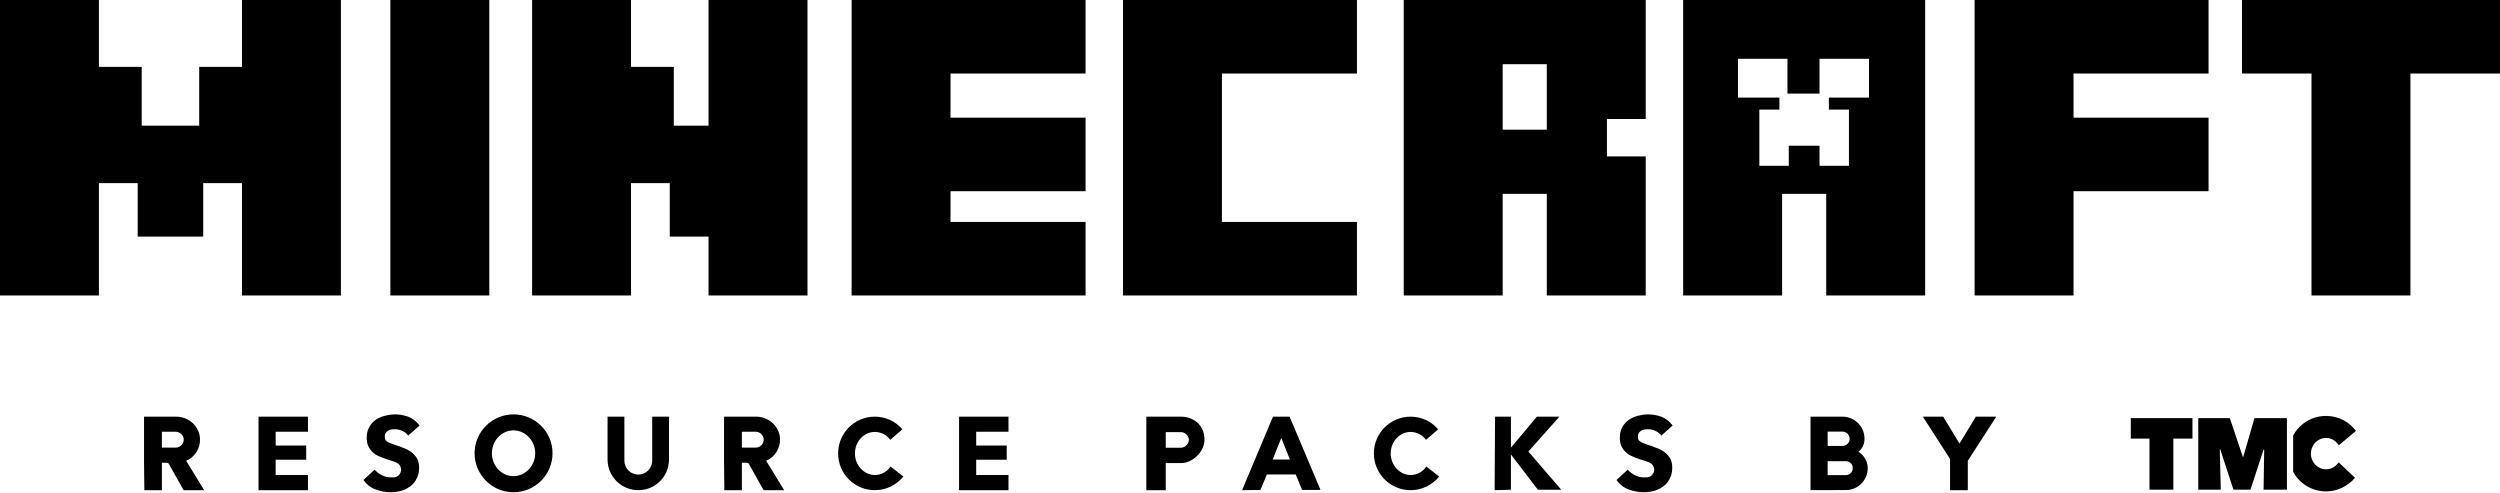
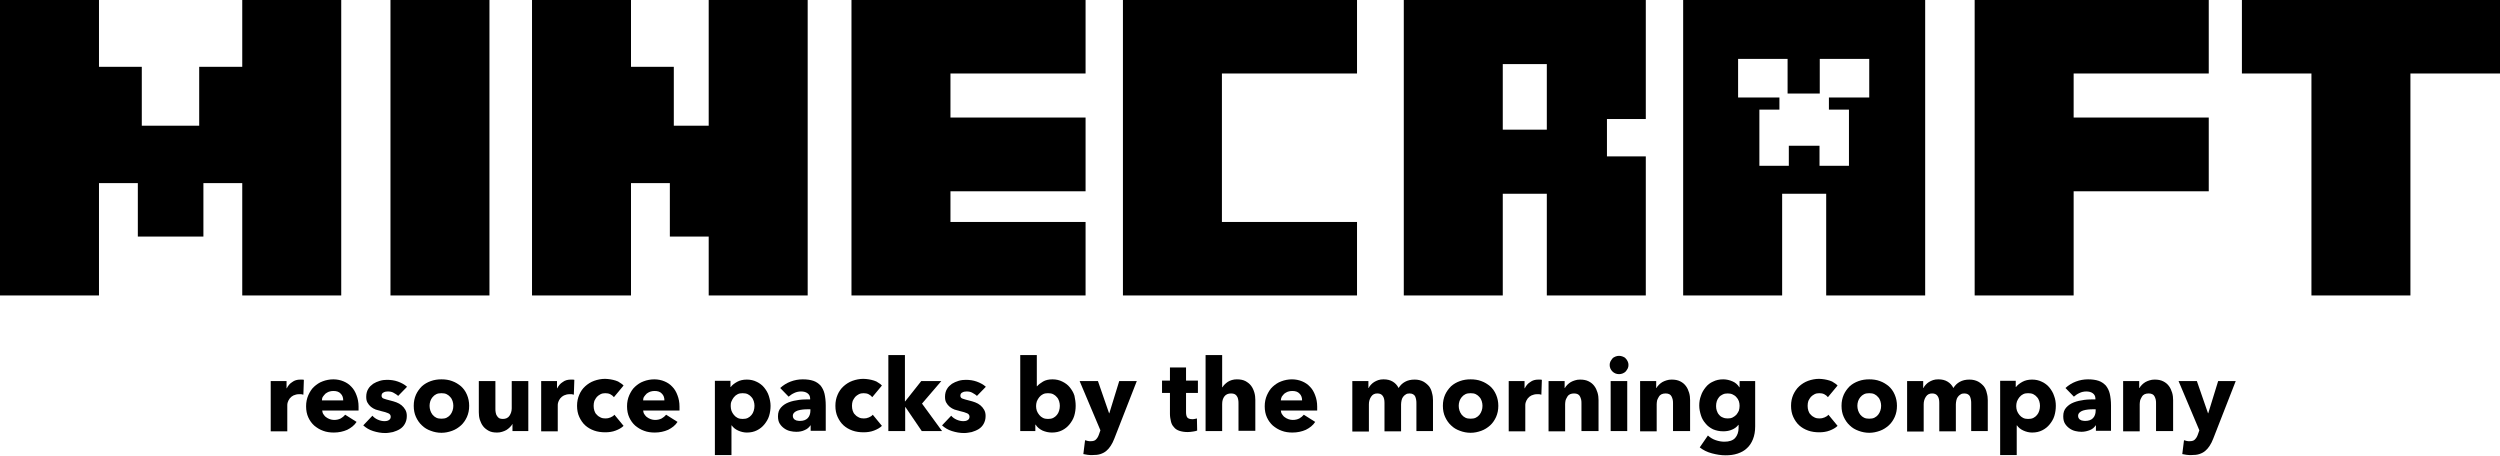
- <svg xmlns="http://www.w3.org/2000/svg" id="svg20" version="1.1" viewBox="25 81 1010.305 198.925" class="Path_364">
-   <defs id="defs24" />
-   <path d="M 182.759 81 L 222.739 81 L 222.739 200.4 L 182.759 200.4 L 182.759 81 Z M 311.343 131.785 L 297.296 131.785 L 297.296 108.014 L 280.007 108.014 L 280.007 81 L 240.027 81 L 240.027 200.4 L 280.007 200.4 L 280.007 155.017 L 295.675 155.017 L 295.675 176.628 L 311.343 176.628 L 311.343 200.4 L 351.323 200.4 L 351.323 81 L 311.343 81 L 311.343 131.785 Z M 391.843 81 L 369.152 81 L 369.152 200.4 L 391.843 200.4 L 409.132 200.4 L 463.699 200.4 L 463.699 170.685 L 409.132 170.685 L 409.132 158.259 L 463.699 158.259 L 463.699 128.544 L 409.132 128.544 L 409.132 110.715 L 463.699 110.715 L 463.699 81 L 409.132 81 L 391.843 81 Z M 501.518 81 L 478.827 81 L 478.827 200.4 L 501.518 200.4 L 518.807 200.4 L 573.374 200.4 L 573.374 170.685 L 518.807 170.685 L 518.807 110.715 L 573.374 110.715 L 573.374 81 L 518.807 81 L 501.518 81 Z M 592.284 81 L 690.072 81 L 690.072 129.084 L 674.405 129.084 L 674.405 144.212 L 690.072 144.212 L 690.072 200.4 L 650.092 200.4 L 650.092 159.339 L 632.264 159.339 L 632.264 200.4 L 592.284 200.4 L 592.284 81 Z M 632.264 133.406 L 650.092 133.406 L 650.092 106.933 L 632.264 106.933 L 632.264 133.406 Z M 705.2 81 L 802.989 81 L 802.989 200.4 L 763.009 200.4 L 763.009 159.339 L 745.18 159.339 L 745.18 200.4 L 705.2 200.4 L 705.2 81 Z M 727.351 120.44 L 744.099 120.44 L 744.099 125.302 L 735.995 125.302 L 735.995 147.993 L 747.881 147.993 L 747.881 139.889 L 760.308 139.889 L 760.308 147.993 L 772.194 147.993 L 772.194 125.302 L 764.089 125.302 L 764.089 120.44 L 780.298 120.44 L 780.298 104.772 L 760.308 104.772 L 760.308 118.819 L 747.341 118.819 L 747.341 104.772 L 727.351 104.772 L 727.351 120.44 Z M 845.67 81 L 822.979 81 L 822.979 200.4 L 862.959 200.4 L 862.959 158.259 L 917.526 158.259 L 917.526 128.544 L 862.959 128.544 L 862.959 110.715 L 917.526 110.715 L 917.526 81 L 862.959 81 L 845.67 81 Z M 999.107 81 L 959.127 81 L 931.033 81 L 931.033 110.715 L 959.127 110.715 L 959.127 200.4 L 999.107 200.4 L 999.107 110.715 L 1035.305 110.715 L 1035.305 81 L 999.107 81 Z M 122.789 108.014 L 105.5 108.014 L 105.5 131.785 L 82.269 131.785 L 82.269 108.014 L 64.98 108.014 L 64.98 81 L 25 81 L 25 200.4 L 64.98 200.4 L 64.98 155.017 L 80.648 155.017 L 80.648 176.628 L 107.121 176.628 L 107.121 155.017 L 122.789 155.017 L 122.789 200.4 L 162.769 200.4 L 162.769 81 L 122.789 81 L 122.789 108.014 Z M 107.499 279.087 L 100.241 267.214 C 103.723 265.745 106.031 262.179 105.821 258.193 C 105.569 253.2 101.206 249.383 96.171 249.383 L 83.208 249.383 L 83.208 268.011 L 83.333 279.087 L 90.424 279.087 L 90.424 268.011 L 92.27 268.011 C 92.773 268.011 93.151 268.22 93.319 268.598 L 99.192 279.087 L 107.499 279.087 Z M 90.424 255.466 L 95.878 255.466 C 97.556 255.466 99.066 256.641 99.234 258.319 C 99.402 260.291 97.892 261.885 96.046 261.885 L 90.424 261.885 L 90.424 255.466 Z M 149.452 272.962 L 136.404 272.962 L 136.404 266.794 L 148.739 266.794 L 148.739 261.046 L 136.404 261.046 L 136.404 255.466 L 149.452 255.466 L 149.452 249.383 L 129.481 249.383 L 129.481 279.087 L 149.452 279.087 L 149.452 272.962 Z M 191.237 263.689 C 190.313 263.018 189.306 262.472 188.216 262.095 C 187.125 261.633 186.076 261.256 185.027 260.921 C 184.398 260.711 183.726 260.501 183.181 260.249 C 182.552 260.081 182.132 259.829 181.713 259.619 C 181.293 259.326 180.958 259.074 180.748 258.739 C 180.538 258.361 180.496 257.942 180.496 257.396 C 180.496 256.851 180.58 256.347 180.874 255.97 C 181.126 255.593 181.461 255.257 181.839 255.047 C 182.258 254.837 182.678 254.669 183.181 254.543 C 183.685 254.501 184.146 254.459 184.65 254.459 C 185.573 254.459 186.538 254.669 187.502 255.089 C 188.552 255.593 189.391 256.221 189.978 257.018 L 194.551 252.949 C 193.293 251.271 191.698 250.054 189.936 249.383 C 188.173 248.795 186.454 248.46 184.776 248.46 C 183.349 248.46 181.965 248.67 180.58 249.005 C 179.237 249.341 177.979 249.886 176.846 250.642 C 175.755 251.439 174.874 252.403 174.245 253.578 C 173.532 254.795 173.196 256.221 173.196 257.858 C 173.196 259.242 173.406 260.375 173.826 261.298 C 174.287 262.221 174.874 263.06 175.587 263.731 C 176.3 264.403 177.14 264.948 178.021 265.326 C 178.944 265.745 179.867 266.123 180.832 266.416 C 181.041 266.458 181.209 266.584 181.377 266.626 L 182.468 266.961 C 183.181 267.172 183.895 267.423 184.608 267.675 C 185.027 267.843 185.53 268.052 185.908 268.388 C 186.16 268.556 186.286 268.724 186.454 268.934 C 186.873 269.479 187.083 270.151 187.083 270.822 C 187.083 272.5 185.698 273.926 183.978 273.926 C 183.895 273.926 183.852 273.926 183.769 273.885 C 183.517 273.926 183.223 273.926 182.887 273.926 C 181.755 273.926 180.538 273.674 179.322 273.045 C 178.104 272.458 177.182 271.703 176.426 270.822 L 175.965 271.199 L 171.854 274.975 C 173.07 276.696 174.706 278.038 176.678 278.751 C 178.734 279.548 180.748 279.925 182.887 279.925 C 184.398 279.925 185.824 279.716 187.167 279.339 C 187.502 279.213 187.796 279.087 188.132 279.003 C 189.097 278.625 190.02 278.122 190.859 277.492 C 191.908 276.696 192.789 275.646 193.376 274.388 C 194.047 273.171 194.383 271.619 194.383 269.941 C 194.383 268.43 194.047 267.172 193.502 266.207 C 192.873 265.2 192.117 264.403 191.237 263.689 Z M 232.518 248.46 C 223.875 248.46 216.785 255.508 216.785 264.15 C 216.785 272.877 223.875 279.925 232.518 279.925 C 241.203 279.925 248.293 272.877 248.293 264.15 C 248.293 255.508 241.203 248.46 232.518 248.46 Z M 232.518 273.423 C 227.693 273.423 223.791 269.269 223.791 264.15 C 223.791 259.116 227.693 254.921 232.518 254.921 C 237.301 254.921 241.286 259.116 241.286 264.15 C 241.286 269.269 237.301 273.423 232.518 273.423 Z M 288.566 249.383 L 288.566 267.13 C 288.566 270.277 286.049 272.794 282.944 272.794 C 279.84 272.794 277.323 270.277 277.323 267.13 L 277.323 249.383 L 270.526 249.383 L 270.526 266.668 C 270.526 273.591 276.106 279.087 282.987 279.087 C 289.783 279.087 295.364 273.591 295.364 266.668 L 295.364 249.383 L 288.566 249.383 Z M 341.889 279.087 L 334.63 267.214 C 338.112 265.745 340.421 262.179 340.21 258.193 C 339.958 253.2 335.595 249.383 330.561 249.383 L 317.597 249.383 L 317.597 268.011 L 317.723 279.087 L 324.813 279.087 L 324.813 268.011 L 326.659 268.011 C 327.162 268.011 327.54 268.22 327.708 268.598 L 333.582 279.087 L 341.889 279.087 Z M 324.813 255.466 L 330.267 255.466 C 331.945 255.466 333.455 256.641 333.623 258.319 C 333.791 260.291 332.281 261.885 330.435 261.885 L 324.813 261.885 L 324.813 255.466 Z M 384.89 269.521 C 383.464 271.661 381.156 272.962 378.555 272.962 C 374.15 272.962 370.5 269.018 370.5 264.235 C 370.5 259.41 374.15 255.55 378.555 255.55 C 381.072 255.55 383.338 256.809 384.764 258.739 L 389.673 254.501 C 386.988 251.313 382.96 249.383 378.555 249.383 C 370.331 249.383 363.703 256.011 363.703 264.235 C 363.703 272.458 370.331 279.087 378.555 279.087 C 383.212 279.087 387.281 276.947 390.092 273.591 L 384.89 269.521 Z M 432.548 272.962 L 419.5 272.962 L 419.5 266.794 L 431.835 266.794 L 431.835 261.046 L 419.5 261.046 L 419.5 255.466 L 432.548 255.466 L 432.548 249.383 L 412.578 249.383 L 412.578 279.087 L 432.548 279.087 L 432.548 272.962 Z M 502.315 249.383 L 488.259 249.383 L 488.259 279.087 L 496.105 279.087 L 496.105 268.137 L 502.315 268.137 C 507.055 268.137 511.755 263.438 511.755 258.739 C 511.755 252.488 507.055 249.383 502.315 249.383 Z M 502.315 261.927 L 496.105 261.927 L 496.105 255.634 L 502.315 255.634 C 503.909 255.634 505.461 257.186 505.461 258.739 C 505.461 260.291 503.909 261.927 502.315 261.927 Z M 551.232 279.003 L 558.658 279.003 L 546.155 249.383 L 539.443 249.383 L 526.94 279.087 L 534.367 279.003 L 536.967 272.752 L 548.631 272.752 L 551.232 279.003 Z M 539.317 266.71 L 542.799 257.984 L 546.281 266.71 L 539.317 266.71 Z M 601.408 269.521 C 599.981 271.661 597.673 272.962 595.072 272.962 C 590.667 272.962 587.017 269.018 587.017 264.235 C 587.017 259.41 590.667 255.55 595.072 255.55 C 597.59 255.55 599.855 256.809 601.282 258.739 L 606.19 254.501 C 603.505 251.313 599.478 249.383 595.072 249.383 C 586.849 249.383 580.22 256.011 580.22 264.235 C 580.22 272.458 586.849 279.087 595.072 279.087 C 599.73 279.087 603.799 276.947 606.61 273.591 L 601.408 269.521 Z M 655.946 278.919 L 642.647 263.479 L 655.192 249.383 L 646.087 249.383 L 635.598 261.927 L 635.598 249.383 L 629.179 249.383 L 629.012 279.087 L 635.598 278.919 L 635.598 264.655 L 646.507 278.919 L 655.946 278.919 Z M 697.647 263.689 C 696.724 263.018 695.717 262.472 694.626 262.095 C 693.536 261.633 692.487 261.256 691.438 260.921 C 690.808 260.711 690.137 260.501 689.592 260.249 C 688.962 260.081 688.543 259.829 688.124 259.619 C 687.704 259.326 687.368 259.074 687.159 258.739 C 686.949 258.361 686.907 257.942 686.907 257.396 C 686.907 256.851 686.991 256.347 687.285 255.97 C 687.536 255.593 687.871 255.257 688.25 255.047 C 688.669 254.837 689.088 254.669 689.592 254.543 C 690.096 254.501 690.557 254.459 691.061 254.459 C 691.983 254.459 692.948 254.669 693.913 255.089 C 694.962 255.593 695.801 256.221 696.389 257.018 L 700.962 252.949 C 699.703 251.271 698.109 250.054 696.347 249.383 C 694.584 248.795 692.864 248.46 691.187 248.46 C 689.76 248.46 688.375 248.67 686.991 249.005 C 685.648 249.341 684.389 249.886 683.257 250.642 C 682.166 251.439 681.285 252.403 680.656 253.578 C 679.942 254.795 679.606 256.221 679.606 257.858 C 679.606 259.242 679.816 260.375 680.236 261.298 C 680.698 262.221 681.285 263.06 681.998 263.731 C 682.711 264.403 683.55 264.948 684.431 265.326 C 685.354 265.745 686.277 266.123 687.242 266.416 C 687.453 266.458 687.62 266.584 687.788 266.626 L 688.878 266.961 C 689.592 267.172 690.305 267.423 691.018 267.675 C 691.438 267.843 691.941 268.052 692.319 268.388 C 692.571 268.556 692.697 268.724 692.864 268.934 C 693.284 269.479 693.493 270.151 693.493 270.822 C 693.493 272.5 692.109 273.926 690.389 273.926 C 690.305 273.926 690.263 273.926 690.179 273.885 C 689.928 273.926 689.634 273.926 689.298 273.926 C 688.165 273.926 686.949 273.674 685.732 273.045 C 684.516 272.458 683.592 271.703 682.837 270.822 L 682.376 271.199 L 678.264 274.975 C 679.48 276.696 681.117 278.038 683.089 278.751 C 685.145 279.548 687.159 279.925 689.298 279.925 C 690.808 279.925 692.235 279.716 693.578 279.339 C 693.913 279.213 694.207 279.087 694.543 279.003 C 695.508 278.625 696.43 278.122 697.269 277.492 C 698.318 276.696 699.2 275.646 699.786 274.388 C 700.458 273.171 700.794 271.619 700.794 269.941 C 700.794 268.43 700.458 267.172 699.912 266.207 C 699.284 265.2 698.528 264.403 697.647 263.689 Z M 776.056 263.564 C 777.776 262.137 778.49 260.291 778.49 258.319 C 778.49 253.368 774.504 249.383 769.595 249.383 L 756.673 249.383 L 756.673 279.087 L 770.938 279.045 C 775.847 279.045 779.79 275.101 779.79 270.151 C 779.79 267.549 778.364 265.032 776.056 263.564 Z M 772.49 258.319 C 772.49 259.913 771.189 261.214 769.595 261.214 L 763.596 261.214 L 763.596 255.425 L 769.595 255.425 C 771.189 255.425 772.49 256.725 772.49 258.319 Z M 770.938 273.003 L 763.596 273.003 L 763.596 267.381 L 770.938 267.381 C 772.532 267.381 773.748 268.598 773.748 270.151 C 773.748 271.745 772.532 273.003 770.938 273.003 Z M 823.505 249.383 L 816.876 260.249 L 810.289 249.383 L 802.066 249.383 L 813.058 266.458 L 813.058 279.087 L 820.233 279.087 L 820.233 267.214 L 831.728 249.383 L 823.505 249.383 Z M 911.019 249.97 L 886.098 249.97 L 886.098 258.236 L 893.649 258.236 L 893.649 278.877 L 903.299 278.877 L 903.299 258.236 L 911.019 258.236 L 911.019 249.97 Z M 936.065 249.97 L 931.576 265.577 L 931.367 265.577 L 926.122 249.97 L 913.368 249.97 L 913.368 278.877 L 922.472 278.877 L 922.053 262.64 L 922.262 262.64 L 927.591 278.877 L 934.471 278.877 L 939.757 262.682 L 940.01 262.682 L 939.757 278.877 L 949.197 278.877 L 949.197 249.97 L 936.065 249.97 Z M 965.014 270.654 C 961.616 270.654 958.889 267.843 958.889 264.361 C 958.889 260.836 961.616 257.984 965.014 257.984 C 967.154 257.984 969.042 259.201 970.175 260.962 L 977.097 255.131 C 974.329 251.439 970.049 249.089 965.014 249.089 C 959.225 249.089 954.232 252.32 951.715 256.976 L 951.715 271.661 C 954.232 276.359 959.225 279.59 965.014 279.59 C 969.671 279.59 973.824 277.408 976.72 274.094 L 970.091 267.843 C 968.958 269.563 967.112 270.654 965.014 270.654 Z" id="Path_364" />
+ <svg xmlns="http://www.w3.org/2000/svg" version="1.1" id="svg20" x="0px" y="0px" viewBox="0 0 1010.3 184" style="enable-background:new 0 0 1010.3 184;" xml:space="preserve">
+   <path d="M157.8,0h40v119.4h-40V0z M286.3,50.8h-14V27H255V0h-40v119.4h40V74h15.7v21.6h15.7v23.8h40V0h-40V50.8z M366.8,0h-22.7  v119.4h22.7h17.3h54.6V89.7h-54.6V77.3h54.6V47.5h-54.6V29.7h54.6V0h-54.6H366.8z M476.5,0h-22.7v119.4h22.7h17.3h54.6V89.7h-54.6  v-60h54.6V0h-54.6H476.5z M665.1,48.1V0h-97.8v119.4h40V78.3h17.8v41.1h40V63.2h-15.7V48.1H665.1z M625.1,52.4h-17.8V25.9h17.8V52.4  z M680.2,0v119.4h40V78.3H738v41.1h40V0H680.2z M755.3,39.4h-16.2v4.9h8.1V67h-11.9v-8.1h-12.4V67H711V44.3h8.1v-4.9h-16.7V23.8h20  v14h13v-14h20V39.4z M820.7,0H798v119.4h40V77.3h54.6V47.5H838V29.7h54.6V0H838H820.7z M974.1,0h-40H906v29.7h28.1v89.7h40V29.7  h36.2V0H974.1z M97.8,27H80.5v23.8H57.3V27H40V0H0v119.4h40V74h15.7v21.6h26.5V74h15.7v45.4h40V0h-40V27z" />
+   <g>
+     <path d="M122.6,159.5c-0.3-0.1-0.6-0.1-0.9-0.2c-0.3,0-0.6,0-0.8,0c-0.9,0-1.6,0.2-2.3,0.5c-0.6,0.3-1.1,0.7-1.5,1.2   c-0.4,0.5-0.6,1-0.8,1.5c-0.2,0.5-0.2,1-0.2,1.4v10.4h-6.7V154h6.4v2.9h0.1c0.5-1,1.2-1.9,2.2-2.5c0.9-0.7,2-1,3.3-1   c0.3,0,0.5,0,0.8,0c0.3,0,0.5,0.1,0.6,0.1L122.6,159.5z" />
+     <path d="M144.9,164.3c0,0.3,0,0.5,0,0.8s0,0.5,0,0.8h-14.7c0.1,0.6,0.2,1.1,0.5,1.5s0.6,0.9,1.1,1.2c0.4,0.3,0.9,0.6,1.5,0.8   c0.6,0.2,1.1,0.3,1.7,0.3c1.1,0,1.9-0.2,2.7-0.6c0.7-0.4,1.3-0.9,1.8-1.5l4.6,2.9c-0.9,1.4-2.2,2.4-3.8,3.2   c-1.6,0.7-3.4,1.1-5.4,1.1c-1.5,0-3-0.2-4.3-0.7c-1.4-0.5-2.5-1.2-3.6-2.1c-1-0.9-1.8-2-2.4-3.3s-0.9-2.8-0.9-4.5   c0-1.7,0.3-3.1,0.9-4.5c0.6-1.3,1.3-2.5,2.3-3.4c1-0.9,2.1-1.7,3.5-2.2c1.3-0.5,2.8-0.8,4.3-0.8c1.5,0,2.9,0.3,4.1,0.8   c1.2,0.5,2.3,1.2,3.2,2.2c0.9,0.9,1.6,2.1,2.1,3.5C144.6,161.1,144.9,162.6,144.9,164.3z M138.7,161.8c0-1.1-0.3-2-1-2.7   c-0.7-0.8-1.7-1.1-3-1.1c-0.6,0-1.2,0.1-1.8,0.3c-0.5,0.2-1,0.5-1.4,0.8c-0.4,0.4-0.7,0.8-1,1.2s-0.4,1-0.4,1.5H138.7z" />
+     <path d="M160.9,160c-0.5-0.5-1.2-0.9-1.9-1.3c-0.7-0.4-1.5-0.5-2.3-0.5c-0.6,0-1.2,0.1-1.7,0.4c-0.5,0.2-0.8,0.7-0.8,1.3   c0,0.6,0.3,1,0.9,1.2c0.6,0.2,1.5,0.5,2.8,0.8c0.8,0.2,1.5,0.4,2.3,0.7c0.8,0.3,1.5,0.7,2.1,1.2s1.1,1.1,1.5,1.8   c0.4,0.7,0.6,1.5,0.6,2.5c0,1.3-0.3,2.3-0.8,3.2c-0.5,0.9-1.2,1.6-2,2.1c-0.8,0.5-1.8,0.9-2.8,1.2c-1,0.2-2.1,0.4-3.1,0.4   c-1.7,0-3.3-0.3-4.9-0.8c-1.6-0.5-2.9-1.3-4-2.3l3.7-3.9c0.6,0.7,1.3,1.2,2.2,1.6c0.9,0.4,1.8,0.6,2.8,0.6c0.5,0,1.1-0.1,1.6-0.4   c0.5-0.3,0.8-0.7,0.8-1.4c0-0.6-0.3-1.1-1-1.4c-0.6-0.3-1.7-0.6-3-0.9c-0.7-0.2-1.4-0.4-2.1-0.6c-0.7-0.3-1.3-0.6-1.9-1.1   c-0.6-0.5-1-1-1.4-1.7c-0.4-0.7-0.5-1.5-0.5-2.4c0-1.2,0.3-2.3,0.8-3.1c0.5-0.9,1.2-1.5,2-2.1c0.8-0.5,1.7-0.9,2.7-1.2   c1-0.3,2-0.4,2.9-0.4c1.5,0,3,0.2,4.4,0.7c1.4,0.5,2.7,1.2,3.7,2.1L160.9,160z" />
+     <path d="M189.6,164c0,1.7-0.3,3.1-0.9,4.5c-0.6,1.3-1.4,2.5-2.4,3.4c-1,0.9-2.2,1.7-3.6,2.2c-1.4,0.5-2.8,0.8-4.3,0.8   c-1.5,0-3-0.3-4.3-0.8c-1.4-0.5-2.6-1.2-3.6-2.2c-1-0.9-1.8-2.1-2.4-3.4c-0.6-1.3-0.9-2.8-0.9-4.5c0-1.7,0.3-3.1,0.9-4.5   c0.6-1.3,1.4-2.4,2.4-3.4c1-0.9,2.2-1.6,3.6-2.1c1.4-0.5,2.8-0.7,4.3-0.7c1.5,0,3,0.2,4.3,0.7c1.4,0.5,2.5,1.2,3.6,2.1   c1,0.9,1.8,2,2.4,3.4C189.3,160.9,189.6,162.4,189.6,164z M183.2,164c0-0.6-0.1-1.3-0.3-1.9c-0.2-0.6-0.5-1.2-0.9-1.6   c-0.4-0.5-0.9-0.9-1.5-1.2c-0.6-0.3-1.3-0.4-2.1-0.4c-0.8,0-1.5,0.1-2.1,0.4c-0.6,0.3-1.1,0.7-1.5,1.2c-0.4,0.5-0.7,1-0.9,1.6   c-0.2,0.6-0.3,1.3-0.3,1.9s0.1,1.3,0.3,1.9c0.2,0.6,0.5,1.2,0.9,1.7c0.4,0.5,0.9,0.9,1.5,1.2c0.6,0.3,1.3,0.4,2.1,0.4   s1.5-0.1,2.1-0.4c0.6-0.3,1.1-0.7,1.5-1.2c0.4-0.5,0.7-1.1,0.9-1.7C183.1,165.3,183.2,164.7,183.2,164z" />
+     <path d="M207.1,174.2v-2.8h-0.1c-0.2,0.5-0.6,0.9-1,1.3c-0.4,0.4-0.9,0.8-1.4,1.1s-1.1,0.5-1.7,0.7c-0.6,0.2-1.3,0.3-2,0.3   c-1.4,0-2.5-0.2-3.4-0.7c-0.9-0.5-1.7-1.1-2.3-1.9c-0.6-0.8-1-1.7-1.3-2.6c-0.3-1-0.4-2-0.4-3V154h6.7v11c0,0.6,0,1.1,0.1,1.6   c0.1,0.5,0.2,1,0.5,1.4c0.2,0.4,0.5,0.7,0.9,1c0.4,0.2,0.9,0.3,1.5,0.3c1.2,0,2.1-0.4,2.7-1.3s0.9-1.9,0.9-3V154h6.7v20.2H207.1z" />
+     <path d="M231.9,159.5c-0.3-0.1-0.6-0.1-0.9-0.2c-0.3,0-0.6,0-0.8,0c-0.9,0-1.6,0.2-2.3,0.5c-0.6,0.3-1.1,0.7-1.5,1.2   c-0.4,0.5-0.6,1-0.8,1.5c-0.2,0.5-0.2,1-0.2,1.4v10.4h-6.7V154h6.4v2.9h0.1c0.5-1,1.2-1.9,2.2-2.5c0.9-0.7,2-1,3.3-1   c0.3,0,0.5,0,0.8,0c0.3,0,0.5,0.1,0.6,0.1L231.9,159.5z" />
+     <path d="M248.1,160.5c-0.4-0.5-0.9-0.9-1.5-1.2c-0.6-0.3-1.3-0.4-2-0.4c-0.7,0-1.3,0.1-1.9,0.4s-1.1,0.7-1.5,1.1   c-0.4,0.5-0.7,1-1,1.6c-0.2,0.6-0.3,1.3-0.3,2c0,0.7,0.1,1.4,0.3,2c0.2,0.6,0.5,1.2,1,1.6c0.4,0.5,0.9,0.8,1.5,1.1   c0.6,0.3,1.2,0.4,2,0.4c0.7,0,1.3-0.1,2-0.4c0.7-0.3,1.2-0.6,1.6-1.1l3.7,4.5c-0.8,0.8-1.9,1.4-3.2,1.9c-1.3,0.5-2.7,0.7-4.2,0.7   c-1.6,0-3.1-0.2-4.5-0.7s-2.6-1.2-3.6-2.1s-1.8-2.1-2.4-3.4s-0.9-2.8-0.9-4.5c0-1.7,0.3-3.1,0.9-4.5s1.4-2.5,2.4-3.4   s2.2-1.7,3.6-2.2c1.4-0.5,2.9-0.8,4.4-0.8c0.7,0,1.5,0.1,2.2,0.2c0.7,0.1,1.4,0.3,2.1,0.5c0.7,0.2,1.3,0.5,1.8,0.9   c0.6,0.3,1,0.7,1.4,1.1L248.1,160.5z" />
+     <path d="M274.6,164.3c0,0.3,0,0.5,0,0.8s0,0.5,0,0.8h-14.7c0.1,0.6,0.2,1.1,0.5,1.5s0.6,0.9,1.1,1.2c0.4,0.3,0.9,0.6,1.5,0.8   c0.6,0.2,1.1,0.3,1.7,0.3c1.1,0,1.9-0.2,2.7-0.6c0.7-0.4,1.3-0.9,1.8-1.5l4.6,2.9c-0.9,1.4-2.2,2.4-3.8,3.2   c-1.6,0.7-3.4,1.1-5.4,1.1c-1.5,0-3-0.2-4.3-0.7c-1.4-0.5-2.5-1.2-3.6-2.1c-1-0.9-1.8-2-2.4-3.3s-0.9-2.8-0.9-4.5   c0-1.7,0.3-3.1,0.9-4.5c0.6-1.3,1.3-2.5,2.3-3.4c1-0.9,2.1-1.7,3.5-2.2c1.3-0.5,2.8-0.8,4.3-0.8c1.5,0,2.9,0.3,4.1,0.8   c1.2,0.5,2.3,1.2,3.2,2.2c0.9,0.9,1.6,2.1,2.1,3.5C274.3,161.1,274.6,162.6,274.6,164.3z M268.5,161.8c0-1.1-0.3-2-1-2.7   c-0.7-0.8-1.7-1.1-3-1.1c-0.6,0-1.2,0.1-1.8,0.3c-0.5,0.2-1,0.5-1.4,0.8c-0.4,0.4-0.7,0.8-1,1.2s-0.4,1-0.4,1.5H268.5z" />
+     <path d="M311.4,164c0,1.4-0.2,2.8-0.6,4.1c-0.4,1.3-1.1,2.4-1.9,3.4c-0.8,1-1.8,1.8-3,2.4c-1.2,0.6-2.5,0.9-4.1,0.9   c-1.2,0-2.4-0.3-3.5-0.8c-1.1-0.5-2-1.2-2.6-2.1h-0.1v12h-6.7v-30h6.3v2.5h0.1c0.6-0.8,1.5-1.5,2.6-2.1c1.1-0.6,2.4-0.9,3.9-0.9   c1.5,0,2.8,0.3,4,0.9c1.2,0.6,2.2,1.3,3,2.3c0.8,1,1.5,2.1,1.9,3.4C311.1,161.3,311.4,162.6,311.4,164z M304.9,164   c0-0.6-0.1-1.3-0.3-1.9c-0.2-0.6-0.5-1.2-0.9-1.6c-0.4-0.5-0.9-0.9-1.5-1.2c-0.6-0.3-1.3-0.4-2.1-0.4c-0.8,0-1.4,0.1-2,0.4   c-0.6,0.3-1.1,0.7-1.5,1.2c-0.4,0.5-0.7,1-1,1.7s-0.3,1.3-0.3,1.9c0,0.6,0.1,1.3,0.3,1.9c0.2,0.6,0.6,1.2,1,1.7   c0.4,0.5,0.9,0.9,1.5,1.2c0.6,0.3,1.3,0.4,2,0.4c0.8,0,1.5-0.1,2.1-0.4c0.6-0.3,1.1-0.7,1.5-1.2c0.4-0.5,0.7-1,0.9-1.7   S304.9,164.7,304.9,164z" />
+     <path d="M315.3,156.8c1.2-1.1,2.6-2,4.2-2.6s3.2-0.9,4.9-0.9c1.7,0,3.1,0.2,4.3,0.6s2.1,1.1,2.9,1.9c0.7,0.9,1.3,2,1.6,3.3   s0.5,2.9,0.5,4.8v10.2h-6.1v-2.2h-0.1c-0.5,0.8-1.3,1.5-2.3,1.9c-1,0.5-2.2,0.7-3.4,0.7c-0.8,0-1.7-0.1-2.5-0.3   c-0.9-0.2-1.7-0.6-2.4-1.1c-0.7-0.5-1.3-1.1-1.8-1.9c-0.5-0.8-0.7-1.8-0.7-3c0-1.5,0.4-2.6,1.2-3.5c0.8-0.9,1.8-1.6,3.1-2.1   c1.3-0.5,2.7-0.8,4.2-1c1.5-0.2,3-0.2,4.5-0.2v-0.3c0-1-0.4-1.7-1.1-2.2c-0.7-0.5-1.6-0.7-2.6-0.7c-0.9,0-1.9,0.2-2.7,0.6   c-0.9,0.4-1.6,0.9-2.3,1.5L315.3,156.8z M327.5,165.4h-0.9c-0.7,0-1.5,0-2.2,0.1c-0.7,0.1-1.4,0.2-2,0.4c-0.6,0.2-1.1,0.5-1.4,0.8   c-0.4,0.4-0.6,0.8-0.6,1.4c0,0.4,0.1,0.7,0.3,1c0.2,0.3,0.4,0.5,0.7,0.6c0.3,0.2,0.6,0.3,0.9,0.3c0.4,0.1,0.7,0.1,1,0.1   c1.4,0,2.4-0.4,3.1-1.1c0.7-0.7,1.1-1.8,1.1-3V165.4z" />
+     <path d="M352.5,160.5c-0.4-0.5-0.9-0.9-1.5-1.2c-0.6-0.3-1.3-0.4-2-0.4c-0.7,0-1.3,0.1-1.9,0.4s-1.1,0.7-1.5,1.1   c-0.4,0.5-0.7,1-1,1.6c-0.2,0.6-0.3,1.3-0.3,2c0,0.7,0.1,1.4,0.3,2c0.2,0.6,0.5,1.2,1,1.6c0.4,0.5,0.9,0.8,1.5,1.1   c0.6,0.3,1.2,0.4,2,0.4c0.7,0,1.3-0.1,2-0.4c0.7-0.3,1.2-0.6,1.6-1.1l3.7,4.5c-0.8,0.8-1.9,1.4-3.2,1.9c-1.3,0.5-2.7,0.7-4.2,0.7   c-1.6,0-3.1-0.2-4.5-0.7s-2.6-1.2-3.6-2.1s-1.8-2.1-2.4-3.4s-0.9-2.8-0.9-4.5c0-1.7,0.3-3.1,0.9-4.5s1.4-2.5,2.4-3.4   s2.2-1.7,3.6-2.2c1.4-0.5,2.9-0.8,4.4-0.8c0.7,0,1.5,0.1,2.2,0.2c0.7,0.1,1.4,0.3,2.1,0.5c0.7,0.2,1.3,0.5,1.8,0.9   c0.6,0.3,1,0.7,1.4,1.1L352.5,160.5z" />
+     <path d="M380.7,174.2h-8.2l-6.6-9.7h-0.1v9.7H359v-30.7h6.7v18.7h0.1l6.5-8.2h8.1l-7.8,9.1L380.7,174.2z" />
+     <path d="M394.8,160c-0.5-0.5-1.2-0.9-1.9-1.3c-0.7-0.4-1.5-0.5-2.3-0.5c-0.6,0-1.2,0.1-1.7,0.4c-0.5,0.2-0.8,0.7-0.8,1.3   c0,0.6,0.3,1,0.9,1.2c0.6,0.2,1.5,0.5,2.8,0.8c0.8,0.2,1.5,0.4,2.3,0.7c0.8,0.3,1.5,0.7,2.1,1.2s1.1,1.1,1.5,1.8   c0.4,0.7,0.6,1.5,0.6,2.5c0,1.3-0.3,2.3-0.8,3.2c-0.5,0.9-1.2,1.6-2,2.1c-0.8,0.5-1.8,0.9-2.8,1.2c-1,0.2-2.1,0.4-3.1,0.4   c-1.7,0-3.3-0.3-4.9-0.8c-1.6-0.5-2.9-1.3-4-2.3l3.7-3.9c0.6,0.7,1.3,1.2,2.2,1.6c0.9,0.4,1.8,0.6,2.8,0.6c0.5,0,1.1-0.1,1.6-0.4   c0.5-0.3,0.8-0.7,0.8-1.4c0-0.6-0.3-1.1-1-1.4c-0.6-0.3-1.7-0.6-3-0.9c-0.7-0.2-1.4-0.4-2.1-0.6c-0.7-0.3-1.3-0.6-1.9-1.1   c-0.6-0.5-1-1-1.4-1.7c-0.4-0.7-0.5-1.5-0.5-2.4c0-1.2,0.3-2.3,0.8-3.1c0.5-0.9,1.2-1.5,2-2.1c0.8-0.5,1.7-0.9,2.7-1.2   c1-0.3,2-0.4,2.9-0.4c1.5,0,3,0.2,4.4,0.7c1.4,0.5,2.7,1.2,3.7,2.1L394.8,160z" />
+     <path d="M434.7,164c0,1.4-0.2,2.8-0.6,4.1c-0.4,1.3-1.1,2.4-1.9,3.4c-0.8,1-1.8,1.8-3,2.4c-1.2,0.6-2.5,0.9-4.1,0.9   c-1.4,0-2.6-0.3-3.8-0.8c-1.2-0.6-2.1-1.3-2.8-2.4h-0.1v2.6h-6.1v-30.7h6.7v12.6h0.1c0.6-0.7,1.4-1.3,2.4-1.9   c1-0.6,2.3-0.9,3.8-0.9c1.5,0,2.8,0.3,4,0.9c1.2,0.6,2.2,1.3,3,2.3c0.8,1,1.5,2.1,1.9,3.4C434.5,161.3,434.7,162.6,434.7,164z    M428.3,164c0-0.6-0.1-1.3-0.3-1.9c-0.2-0.6-0.5-1.2-0.9-1.6c-0.4-0.5-0.9-0.9-1.5-1.2c-0.6-0.3-1.3-0.4-2.1-0.4   c-0.8,0-1.4,0.1-2,0.4c-0.6,0.3-1.1,0.7-1.5,1.2c-0.4,0.5-0.7,1-1,1.7c-0.2,0.6-0.3,1.3-0.3,1.9c0,0.6,0.1,1.3,0.3,1.9   c0.2,0.6,0.6,1.2,1,1.7c0.4,0.5,0.9,0.9,1.5,1.2c0.6,0.3,1.3,0.4,2,0.4c0.8,0,1.5-0.1,2.1-0.4c0.6-0.3,1.1-0.7,1.5-1.2   c0.4-0.5,0.7-1,0.9-1.7S428.3,164.7,428.3,164z" />
+     <path d="M450.3,177.3c-0.4,1.1-0.9,2-1.4,2.8c-0.5,0.8-1.1,1.5-1.8,2.1c-0.7,0.6-1.5,1-2.4,1.3s-2,0.4-3.3,0.4   c-0.6,0-1.3,0-1.9-0.1c-0.7-0.1-1.2-0.2-1.7-0.3l0.7-5.6c0.3,0.1,0.7,0.2,1.1,0.3c0.4,0.1,0.8,0.1,1.1,0.1c1,0,1.8-0.2,2.2-0.7   c0.5-0.5,0.9-1.1,1.2-2l0.6-1.7l-8.4-19.9h7.4l4.5,13h0.1l4-13h7.1L450.3,177.3z" />
+     <path d="M479.3,158.9v7.7c0,1,0.2,1.7,0.5,2.1s1,0.7,2,0.7c0.3,0,0.7,0,1-0.1c0.4-0.1,0.7-0.1,0.9-0.2l0.1,4.9   c-0.5,0.2-1,0.3-1.7,0.4c-0.7,0.1-1.4,0.2-2.1,0.2c-1.4,0-2.5-0.2-3.4-0.5c-0.9-0.3-1.7-0.8-2.2-1.5c-0.6-0.6-1-1.4-1.2-2.3   c-0.2-0.9-0.4-1.9-0.4-3v-8.5h-3.2v-5h3.2v-5.3h6.5v5.3h4.8v5H479.3z" />
+     <path d="M500.5,174.2v-11c0-0.6,0-1.1-0.1-1.6c-0.1-0.5-0.2-1-0.5-1.4c-0.2-0.4-0.5-0.7-0.9-0.9c-0.4-0.2-0.9-0.3-1.5-0.3   c-1.2,0-2.1,0.4-2.7,1.2c-0.6,0.8-0.9,1.8-0.9,3.1v10.9h-6.7v-30.7h6.7v13h0.1c0.5-0.8,1.2-1.5,2.2-2.2c1-0.6,2.2-1,3.6-1   c1.4,0,2.5,0.2,3.5,0.7c0.9,0.5,1.7,1.1,2.3,1.9s1,1.7,1.3,2.7c0.3,1,0.4,2,0.4,3v12.5H500.5z" />
+     <path d="M532.3,164.3c0,0.3,0,0.5,0,0.8s0,0.5,0,0.8h-14.7c0.1,0.6,0.2,1.1,0.5,1.5s0.6,0.9,1.1,1.2c0.4,0.3,0.9,0.6,1.5,0.8   c0.6,0.2,1.1,0.3,1.7,0.3c1.1,0,1.9-0.2,2.7-0.6c0.7-0.4,1.3-0.9,1.8-1.5l4.6,2.9c-0.9,1.4-2.2,2.4-3.8,3.2   c-1.6,0.7-3.4,1.1-5.4,1.1c-1.5,0-3-0.2-4.3-0.7c-1.4-0.5-2.5-1.2-3.6-2.1c-1-0.9-1.8-2-2.4-3.3s-0.9-2.8-0.9-4.5   c0-1.7,0.3-3.1,0.9-4.5c0.6-1.3,1.3-2.5,2.3-3.4s2.1-1.7,3.5-2.2c1.3-0.5,2.8-0.8,4.3-0.8c1.5,0,2.9,0.3,4.1,0.8   c1.2,0.5,2.3,1.2,3.2,2.2c0.9,0.9,1.6,2.1,2.1,3.5C532,161.1,532.3,162.6,532.3,164.3z M526.2,161.8c0-1.1-0.3-2-1-2.7   c-0.7-0.8-1.7-1.1-3-1.1c-0.6,0-1.2,0.1-1.8,0.3c-0.5,0.2-1,0.5-1.4,0.8c-0.4,0.4-0.7,0.8-1,1.2c-0.2,0.5-0.4,1-0.4,1.5H526.2z" />
+     <path d="M572.4,174.2v-11c0-0.6,0-1.1-0.1-1.6c-0.1-0.5-0.2-1-0.4-1.4s-0.5-0.7-0.9-0.9c-0.4-0.2-0.8-0.3-1.4-0.3   c-0.6,0-1.1,0.1-1.5,0.4c-0.4,0.2-0.8,0.6-1.1,1c-0.3,0.4-0.5,0.9-0.6,1.4c-0.1,0.5-0.2,1.1-0.2,1.6v10.9h-6.7v-11.5   c0-1.2-0.2-2.1-0.7-2.8c-0.5-0.7-1.2-1-2.2-1c-1.1,0-1.9,0.4-2.5,1.3s-0.9,1.9-0.9,3.1v11h-6.7V154h6.5v2.8h0.1   c0.2-0.4,0.5-0.9,0.9-1.3c0.4-0.4,0.8-0.8,1.3-1.1c0.5-0.3,1.1-0.6,1.7-0.8c0.6-0.2,1.3-0.3,2.1-0.3c1.5,0,2.7,0.3,3.7,0.9   c1,0.6,1.8,1.4,2.4,2.6c0.7-1.1,1.5-1.9,2.6-2.5c1.1-0.6,2.3-0.9,3.9-0.9c1.4,0,2.5,0.3,3.5,0.8c0.9,0.5,1.7,1.2,2.3,1.9   c0.6,0.8,1,1.7,1.2,2.7c0.3,1,0.4,2,0.4,2.9v12.5H572.4z" />
+     <path d="M605.5,164c0,1.7-0.3,3.1-0.9,4.5c-0.6,1.3-1.4,2.5-2.4,3.4c-1,0.9-2.2,1.7-3.6,2.2s-2.8,0.8-4.3,0.8c-1.5,0-3-0.3-4.3-0.8   c-1.4-0.5-2.6-1.2-3.6-2.2c-1-0.9-1.8-2.1-2.4-3.4c-0.6-1.3-0.9-2.8-0.9-4.5c0-1.7,0.3-3.1,0.9-4.5c0.6-1.3,1.4-2.4,2.4-3.4   c1-0.9,2.2-1.6,3.6-2.1c1.4-0.5,2.8-0.7,4.3-0.7c1.5,0,3,0.2,4.3,0.7c1.4,0.5,2.5,1.2,3.6,2.1c1,0.9,1.8,2,2.4,3.4   C605.2,160.9,605.5,162.4,605.5,164z M599.1,164c0-0.6-0.1-1.3-0.3-1.9c-0.2-0.6-0.5-1.2-0.9-1.6c-0.4-0.5-0.9-0.9-1.5-1.2   c-0.6-0.3-1.3-0.4-2.1-0.4c-0.8,0-1.5,0.1-2.1,0.4s-1.1,0.7-1.5,1.2c-0.4,0.5-0.7,1-0.9,1.6c-0.2,0.6-0.3,1.3-0.3,1.9   s0.1,1.3,0.3,1.9c0.2,0.6,0.5,1.2,0.9,1.7c0.4,0.5,0.9,0.9,1.5,1.2c0.6,0.3,1.3,0.4,2.1,0.4s1.5-0.1,2.1-0.4   c0.6-0.3,1.1-0.7,1.5-1.2c0.4-0.5,0.7-1.1,0.9-1.7C599,165.3,599.1,164.7,599.1,164z" />
+     <path d="M622.9,159.5c-0.3-0.1-0.6-0.1-0.9-0.2c-0.3,0-0.6,0-0.8,0c-0.9,0-1.6,0.2-2.3,0.5c-0.6,0.3-1.1,0.7-1.5,1.2   s-0.6,1-0.8,1.5c-0.2,0.5-0.2,1-0.2,1.4v10.4h-6.7V154h6.4v2.9h0.1c0.5-1,1.2-1.9,2.2-2.5c0.9-0.7,2-1,3.3-1c0.3,0,0.5,0,0.8,0   c0.3,0,0.5,0.1,0.6,0.1L622.9,159.5z" />
+     <path d="M639.1,174.2v-11c0-0.6,0-1.1-0.1-1.6c-0.1-0.5-0.3-1-0.5-1.4c-0.2-0.4-0.5-0.7-0.9-0.9c-0.4-0.2-0.9-0.3-1.5-0.3   c-0.6,0-1.1,0.1-1.6,0.3c-0.4,0.2-0.8,0.5-1.1,1s-0.5,0.9-0.7,1.4c-0.1,0.5-0.2,1.1-0.2,1.6v11h-6.7V154h6.5v2.8h0.1   c0.2-0.4,0.6-0.9,1-1.3c0.4-0.4,0.9-0.8,1.4-1.1c0.5-0.3,1.1-0.5,1.7-0.7c0.6-0.2,1.3-0.3,2-0.3c1.4,0,2.5,0.2,3.5,0.7   s1.7,1.1,2.3,1.9s1,1.7,1.3,2.7c0.3,1,0.4,2,0.4,3v12.5H639.1z" />
+     <path d="M658.1,147.5c0,0.5-0.1,1-0.3,1.4s-0.5,0.8-0.8,1.2c-0.3,0.3-0.7,0.6-1.2,0.8s-1,0.3-1.5,0.3c-1.1,0-2-0.4-2.7-1.1   c-0.7-0.7-1.1-1.6-1.1-2.6c0-0.5,0.1-1,0.3-1.4s0.5-0.8,0.8-1.2s0.8-0.6,1.2-0.8c0.5-0.2,1-0.3,1.5-0.3c0.5,0,1,0.1,1.5,0.3   s0.9,0.4,1.2,0.8c0.3,0.3,0.6,0.7,0.8,1.2C658,146.5,658.1,147,658.1,147.5z M650.9,174.2V154h6.7v20.2H650.9z" />
+     <path d="M676.1,174.2v-11c0-0.6,0-1.1-0.1-1.6c-0.1-0.5-0.3-1-0.5-1.4c-0.2-0.4-0.5-0.7-0.9-0.9c-0.4-0.2-0.9-0.3-1.5-0.3   c-0.6,0-1.1,0.1-1.6,0.3c-0.4,0.2-0.8,0.5-1.1,1s-0.5,0.9-0.7,1.4c-0.1,0.5-0.2,1.1-0.2,1.6v11h-6.7V154h6.5v2.8h0.1   c0.2-0.4,0.6-0.9,1-1.3c0.4-0.4,0.9-0.8,1.4-1.1c0.5-0.3,1.1-0.5,1.7-0.7c0.6-0.2,1.3-0.3,2-0.3c1.4,0,2.5,0.2,3.5,0.7   s1.7,1.1,2.3,1.9s1,1.7,1.3,2.7c0.3,1,0.4,2,0.4,3v12.5H676.1z" />
+     <path d="M709.3,172.3c0,2-0.3,3.7-0.9,5.2c-0.6,1.5-1.4,2.7-2.4,3.6c-1,1-2.3,1.7-3.8,2.2c-1.5,0.5-3.1,0.7-4.9,0.7   c-1.8,0-3.6-0.3-5.5-0.8c-1.9-0.5-3.5-1.3-4.9-2.4l3.3-4.8c1,0.9,2,1.5,3.2,1.9c1.2,0.4,2.3,0.6,3.5,0.6c1.9,0,3.4-0.5,4.3-1.5   s1.4-2.4,1.4-4.1v-1.2h-0.1c-0.6,0.8-1.5,1.5-2.5,1.9c-1.1,0.5-2.3,0.7-3.6,0.7c-1.5,0-2.9-0.3-4.1-0.8c-1.2-0.6-2.2-1.3-3-2.3   c-0.8-0.9-1.5-2-1.9-3.3c-0.4-1.3-0.7-2.6-0.7-4s0.2-2.7,0.7-4c0.4-1.3,1.1-2.4,1.9-3.4c0.8-1,1.8-1.8,3-2.3   c1.2-0.6,2.5-0.9,4.1-0.9c1.3,0,2.5,0.3,3.7,0.8c1.2,0.5,2.1,1.3,2.8,2.4h0.1V154h6.3V172.3z M703,164c0-0.7-0.1-1.3-0.3-1.9   c-0.2-0.6-0.6-1.2-1-1.6c-0.4-0.5-0.9-0.8-1.5-1.1s-1.3-0.4-2-0.4c-0.8,0-1.4,0.1-2,0.4c-0.6,0.3-1.1,0.6-1.5,1.1   c-0.4,0.5-0.7,1-0.9,1.6c-0.2,0.6-0.3,1.3-0.3,2c0,0.7,0.1,1.3,0.3,1.9c0.2,0.6,0.5,1.2,0.9,1.6c0.4,0.5,0.9,0.9,1.5,1.1   c0.6,0.3,1.3,0.4,2,0.4c0.8,0,1.4-0.1,2-0.4c0.6-0.3,1.1-0.7,1.5-1.1c0.4-0.5,0.7-1,1-1.6C702.9,165.3,703,164.7,703,164z" />
+     <path d="M738.7,160.5c-0.4-0.5-0.9-0.9-1.5-1.2s-1.3-0.4-2-0.4c-0.7,0-1.3,0.1-1.9,0.4s-1.1,0.7-1.5,1.1c-0.4,0.5-0.7,1-1,1.6   c-0.2,0.6-0.3,1.3-0.3,2c0,0.7,0.1,1.4,0.3,2c0.2,0.6,0.5,1.2,1,1.6c0.4,0.5,0.9,0.8,1.5,1.1c0.6,0.3,1.2,0.4,2,0.4   c0.7,0,1.3-0.1,2-0.4c0.7-0.3,1.2-0.6,1.6-1.1l3.7,4.5c-0.8,0.8-1.9,1.4-3.2,1.9c-1.3,0.5-2.7,0.7-4.2,0.7c-1.6,0-3.1-0.2-4.5-0.7   c-1.4-0.5-2.6-1.2-3.6-2.1c-1-0.9-1.8-2.1-2.4-3.4c-0.6-1.3-0.9-2.8-0.9-4.5c0-1.7,0.3-3.1,0.9-4.5c0.6-1.3,1.4-2.5,2.4-3.4   c1-0.9,2.2-1.7,3.6-2.2c1.4-0.5,2.9-0.8,4.4-0.8c0.7,0,1.5,0.1,2.2,0.2c0.7,0.1,1.4,0.3,2.1,0.5c0.7,0.2,1.3,0.5,1.8,0.9   c0.6,0.3,1,0.7,1.4,1.1L738.7,160.5z" />
+     <path d="M766.6,164c0,1.7-0.3,3.1-0.9,4.5c-0.6,1.3-1.4,2.5-2.4,3.4c-1,0.9-2.2,1.7-3.6,2.2s-2.8,0.8-4.3,0.8c-1.5,0-3-0.3-4.3-0.8   c-1.4-0.5-2.6-1.2-3.6-2.2c-1-0.9-1.8-2.1-2.4-3.4c-0.6-1.3-0.9-2.8-0.9-4.5c0-1.7,0.3-3.1,0.9-4.5c0.6-1.3,1.4-2.4,2.4-3.4   c1-0.9,2.2-1.6,3.6-2.1c1.4-0.5,2.8-0.7,4.3-0.7c1.5,0,3,0.2,4.3,0.7c1.4,0.5,2.5,1.2,3.6,2.1c1,0.9,1.8,2,2.4,3.4   C766.3,160.9,766.6,162.4,766.6,164z M760.2,164c0-0.6-0.1-1.3-0.3-1.9c-0.2-0.6-0.5-1.2-0.9-1.6c-0.4-0.5-0.9-0.9-1.5-1.2   c-0.6-0.3-1.3-0.4-2.1-0.4c-0.8,0-1.5,0.1-2.1,0.4s-1.1,0.7-1.5,1.2c-0.4,0.5-0.7,1-0.9,1.6c-0.2,0.6-0.3,1.3-0.3,1.9   s0.1,1.3,0.3,1.9c0.2,0.6,0.5,1.2,0.9,1.7c0.4,0.5,0.9,0.9,1.5,1.2c0.6,0.3,1.3,0.4,2.1,0.4s1.5-0.1,2.1-0.4   c0.6-0.3,1.1-0.7,1.5-1.2c0.4-0.5,0.7-1.1,0.9-1.7C760.1,165.3,760.2,164.7,760.2,164z" />
+     <path d="M796.6,174.2v-11c0-0.6,0-1.1-0.1-1.6c-0.1-0.5-0.2-1-0.4-1.4s-0.5-0.7-0.9-0.9c-0.4-0.2-0.8-0.3-1.4-0.3   c-0.6,0-1.1,0.1-1.5,0.4c-0.4,0.2-0.8,0.6-1.1,1c-0.3,0.4-0.5,0.9-0.6,1.4c-0.1,0.5-0.2,1.1-0.2,1.6v10.9h-6.7v-11.5   c0-1.2-0.2-2.1-0.7-2.8c-0.5-0.7-1.2-1-2.2-1c-1.1,0-1.9,0.4-2.5,1.3s-0.9,1.9-0.9,3.1v11h-6.7V154h6.5v2.8h0.1   c0.2-0.4,0.5-0.9,0.9-1.3c0.4-0.4,0.8-0.8,1.3-1.1c0.5-0.3,1.1-0.6,1.7-0.8c0.6-0.2,1.3-0.3,2.1-0.3c1.5,0,2.7,0.3,3.7,0.9   c1,0.6,1.8,1.4,2.4,2.6c0.7-1.1,1.5-1.9,2.6-2.5c1.1-0.6,2.3-0.9,3.9-0.9c1.4,0,2.5,0.3,3.5,0.8c0.9,0.5,1.7,1.2,2.3,1.9   c0.6,0.8,1,1.7,1.2,2.7c0.3,1,0.4,2,0.4,2.9v12.5H796.6z" />
+     <path d="M830.8,164c0,1.4-0.2,2.8-0.6,4.1c-0.4,1.3-1.1,2.4-1.9,3.4c-0.8,1-1.8,1.8-3,2.4c-1.2,0.6-2.5,0.9-4.1,0.9   c-1.2,0-2.4-0.3-3.5-0.8c-1.1-0.5-2-1.2-2.6-2.1H815v12h-6.7v-30h6.3v2.5h0.1c0.6-0.8,1.5-1.5,2.6-2.1c1.1-0.6,2.4-0.9,3.9-0.9   c1.5,0,2.8,0.3,4,0.9s2.2,1.3,3,2.3c0.8,1,1.5,2.1,1.9,3.4C830.6,161.3,830.8,162.6,830.8,164z M824.4,164c0-0.6-0.1-1.3-0.3-1.9   c-0.2-0.6-0.5-1.2-0.9-1.6c-0.4-0.5-0.9-0.9-1.5-1.2s-1.3-0.4-2.1-0.4c-0.8,0-1.4,0.1-2,0.4c-0.6,0.3-1.1,0.7-1.5,1.2s-0.7,1-1,1.7   c-0.2,0.6-0.3,1.3-0.3,1.9c0,0.6,0.1,1.3,0.3,1.9c0.2,0.6,0.6,1.2,1,1.7s0.9,0.9,1.5,1.2c0.6,0.3,1.3,0.4,2,0.4   c0.8,0,1.5-0.1,2.1-0.4s1.1-0.7,1.5-1.2c0.4-0.5,0.7-1,0.9-1.7C824.3,165.3,824.4,164.7,824.4,164z" />
+     <path d="M834.7,156.8c1.2-1.1,2.6-2,4.2-2.6s3.2-0.9,4.9-0.9c1.7,0,3.1,0.2,4.3,0.6c1.2,0.4,2.1,1.1,2.9,1.9c0.7,0.9,1.3,2,1.6,3.3   c0.3,1.3,0.5,2.9,0.5,4.8v10.2h-6.1v-2.2h-0.1c-0.5,0.8-1.3,1.5-2.3,1.9s-2.2,0.7-3.4,0.7c-0.8,0-1.7-0.1-2.5-0.3   c-0.9-0.2-1.7-0.6-2.4-1.1c-0.7-0.5-1.3-1.1-1.8-1.9c-0.5-0.8-0.7-1.8-0.7-3c0-1.5,0.4-2.6,1.2-3.5c0.8-0.9,1.8-1.6,3.1-2.1   s2.7-0.8,4.2-1c1.5-0.2,3-0.2,4.5-0.2v-0.3c0-1-0.4-1.7-1.1-2.2c-0.7-0.5-1.6-0.7-2.6-0.7c-0.9,0-1.9,0.2-2.7,0.6   c-0.9,0.4-1.6,0.9-2.3,1.5L834.7,156.8z M846.9,165.4h-0.9c-0.7,0-1.5,0-2.2,0.1c-0.7,0.1-1.4,0.2-2,0.4c-0.6,0.2-1.1,0.5-1.4,0.8   c-0.4,0.4-0.6,0.8-0.6,1.4c0,0.4,0.1,0.7,0.3,1c0.2,0.3,0.4,0.5,0.7,0.6c0.3,0.2,0.6,0.3,0.9,0.3c0.4,0.1,0.7,0.1,1,0.1   c1.4,0,2.4-0.4,3.1-1.1c0.7-0.7,1.1-1.8,1.1-3V165.4z" />
+     <path d="M871.3,174.2v-11c0-0.6,0-1.1-0.1-1.6c-0.1-0.5-0.3-1-0.5-1.4c-0.2-0.4-0.5-0.7-0.9-0.9c-0.4-0.2-0.9-0.3-1.5-0.3   c-0.6,0-1.1,0.1-1.6,0.3c-0.4,0.2-0.8,0.5-1.1,1s-0.5,0.9-0.7,1.4c-0.1,0.5-0.2,1.1-0.2,1.6v11H858V154h6.5v2.8h0.1   c0.2-0.4,0.6-0.9,1-1.3c0.4-0.4,0.9-0.8,1.4-1.1c0.5-0.3,1.1-0.5,1.7-0.7c0.6-0.2,1.3-0.3,2-0.3c1.4,0,2.5,0.2,3.5,0.7   s1.7,1.1,2.3,1.9s1,1.7,1.3,2.7c0.3,1,0.4,2,0.4,3v12.5H871.3z" />
+     <path d="M894.4,177.3c-0.4,1.1-0.9,2-1.4,2.8s-1.1,1.5-1.8,2.1s-1.5,1-2.4,1.3c-0.9,0.3-2,0.4-3.3,0.4c-0.6,0-1.3,0-1.9-0.1   c-0.7-0.1-1.2-0.2-1.7-0.3l0.7-5.6c0.3,0.1,0.7,0.2,1.1,0.3c0.4,0.1,0.8,0.1,1.1,0.1c1,0,1.8-0.2,2.2-0.7c0.5-0.5,0.9-1.1,1.2-2   l0.6-1.7l-8.4-19.9h7.4l4.5,13h0.1l4-13h7.1L894.4,177.3z" />
+   </g>
</svg>
